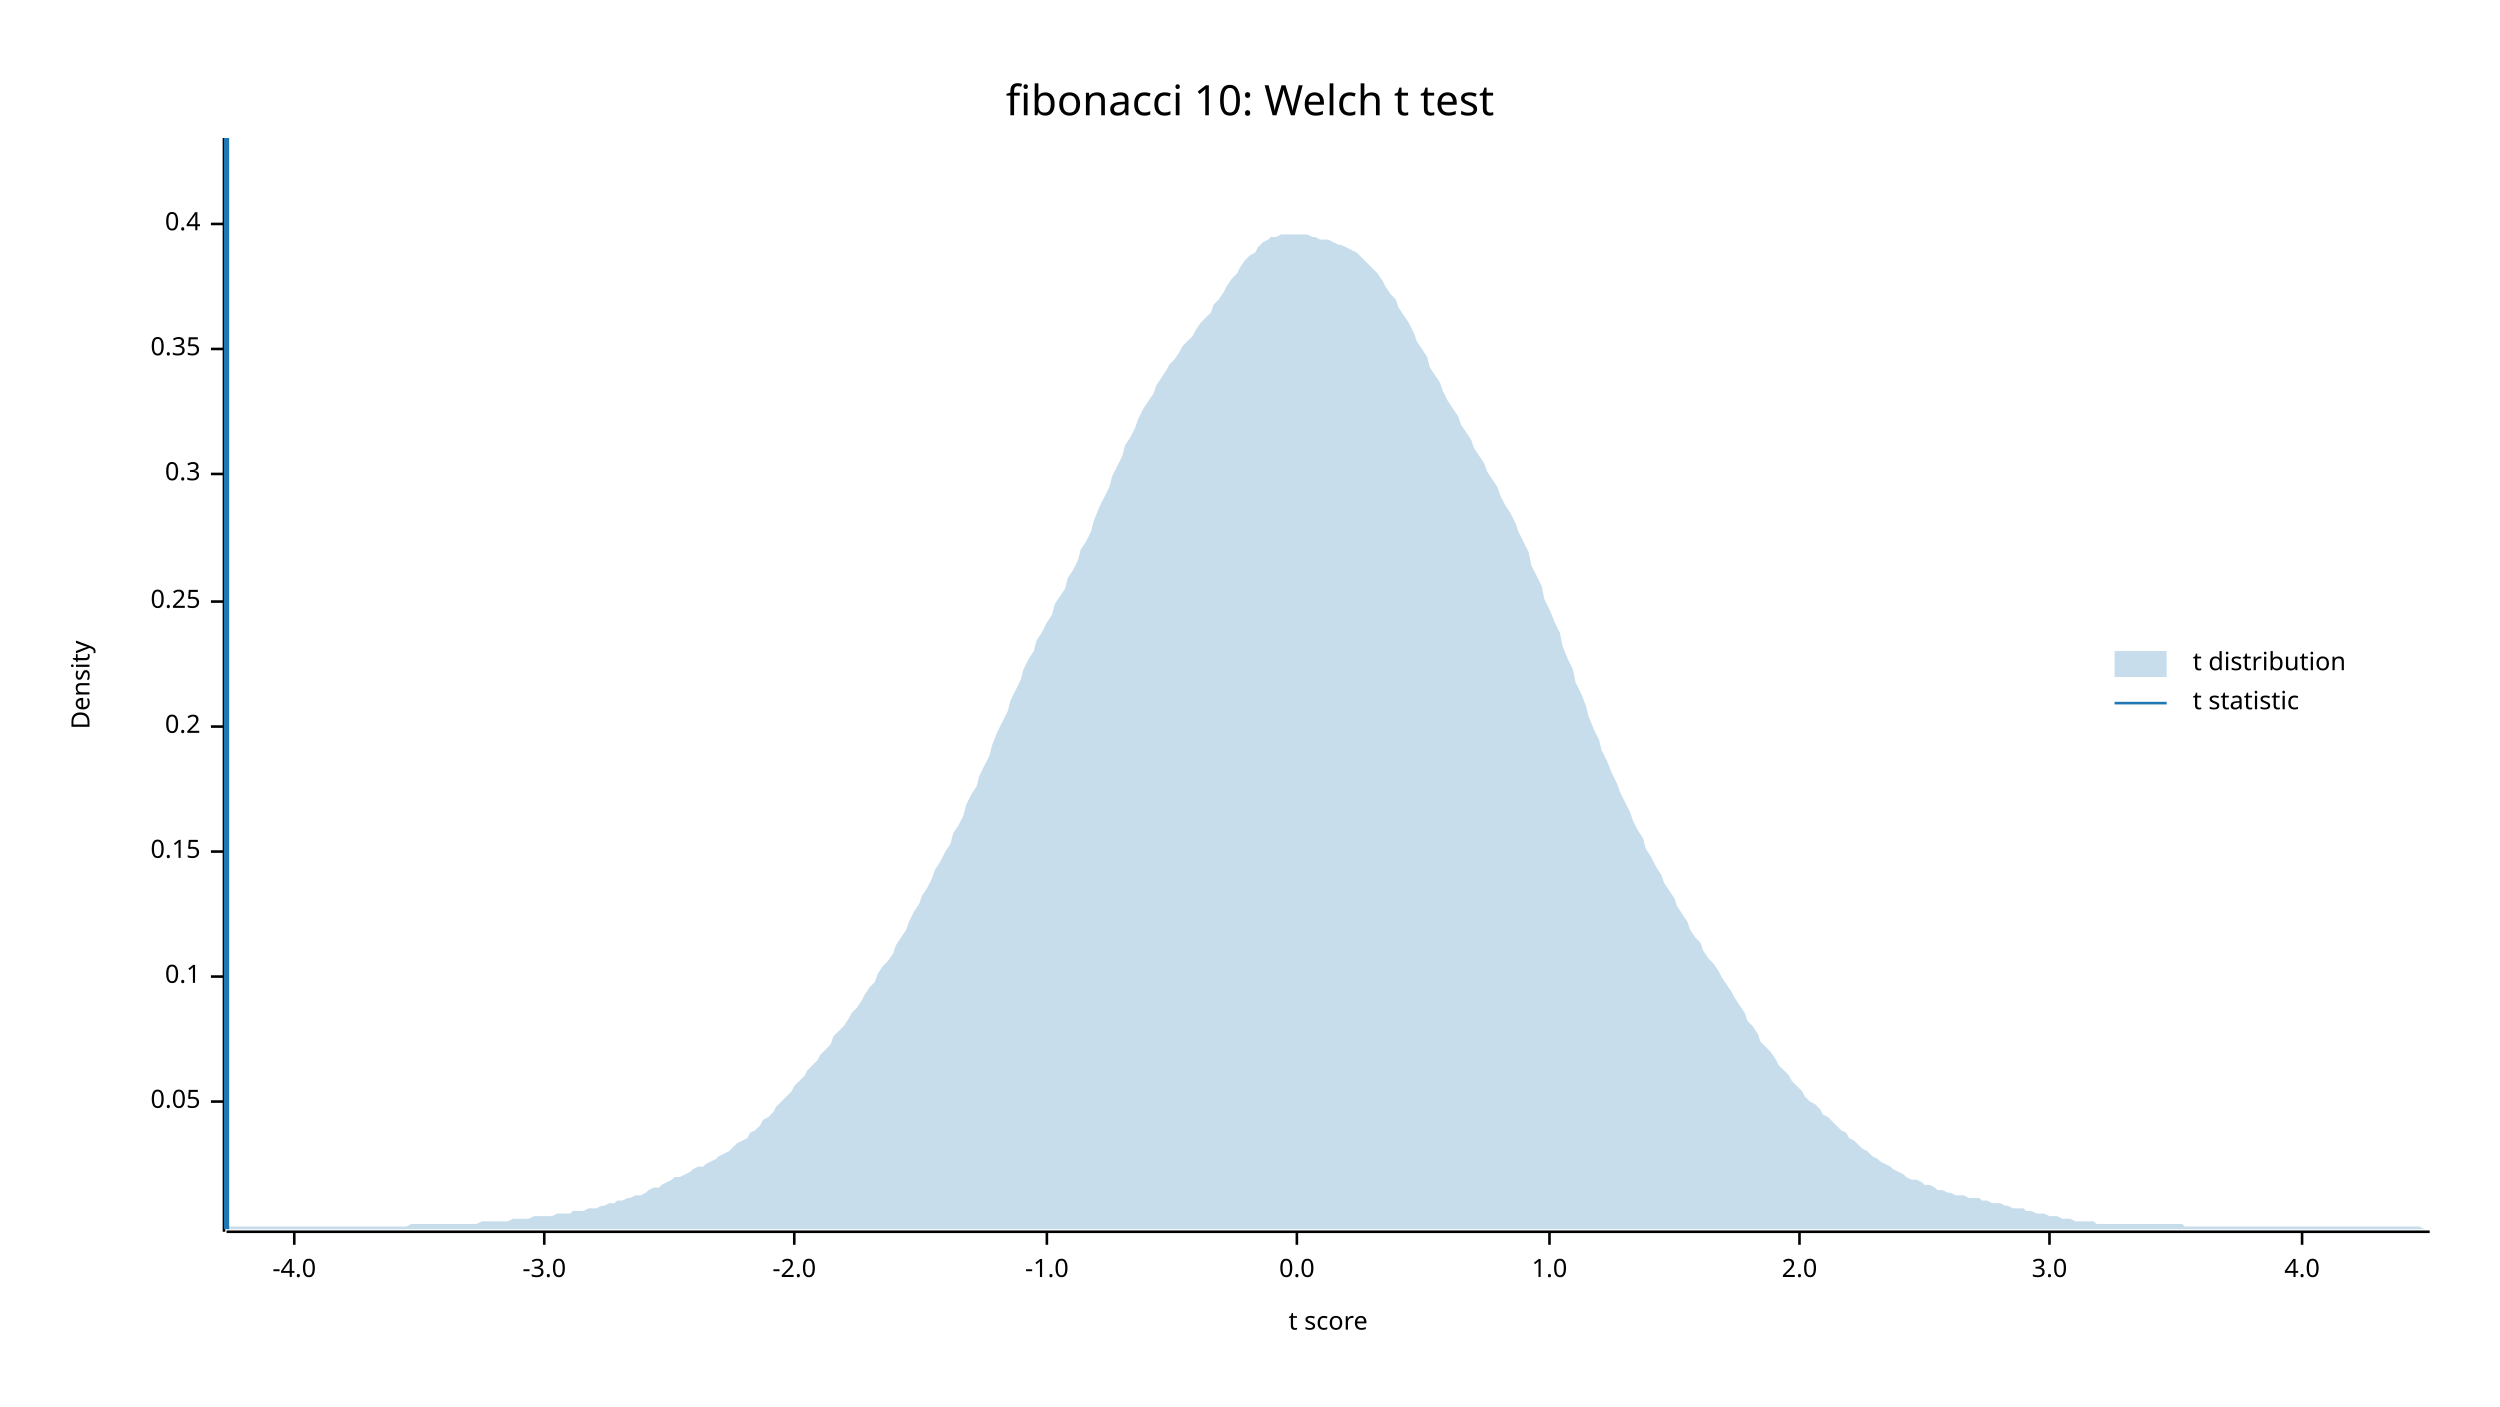
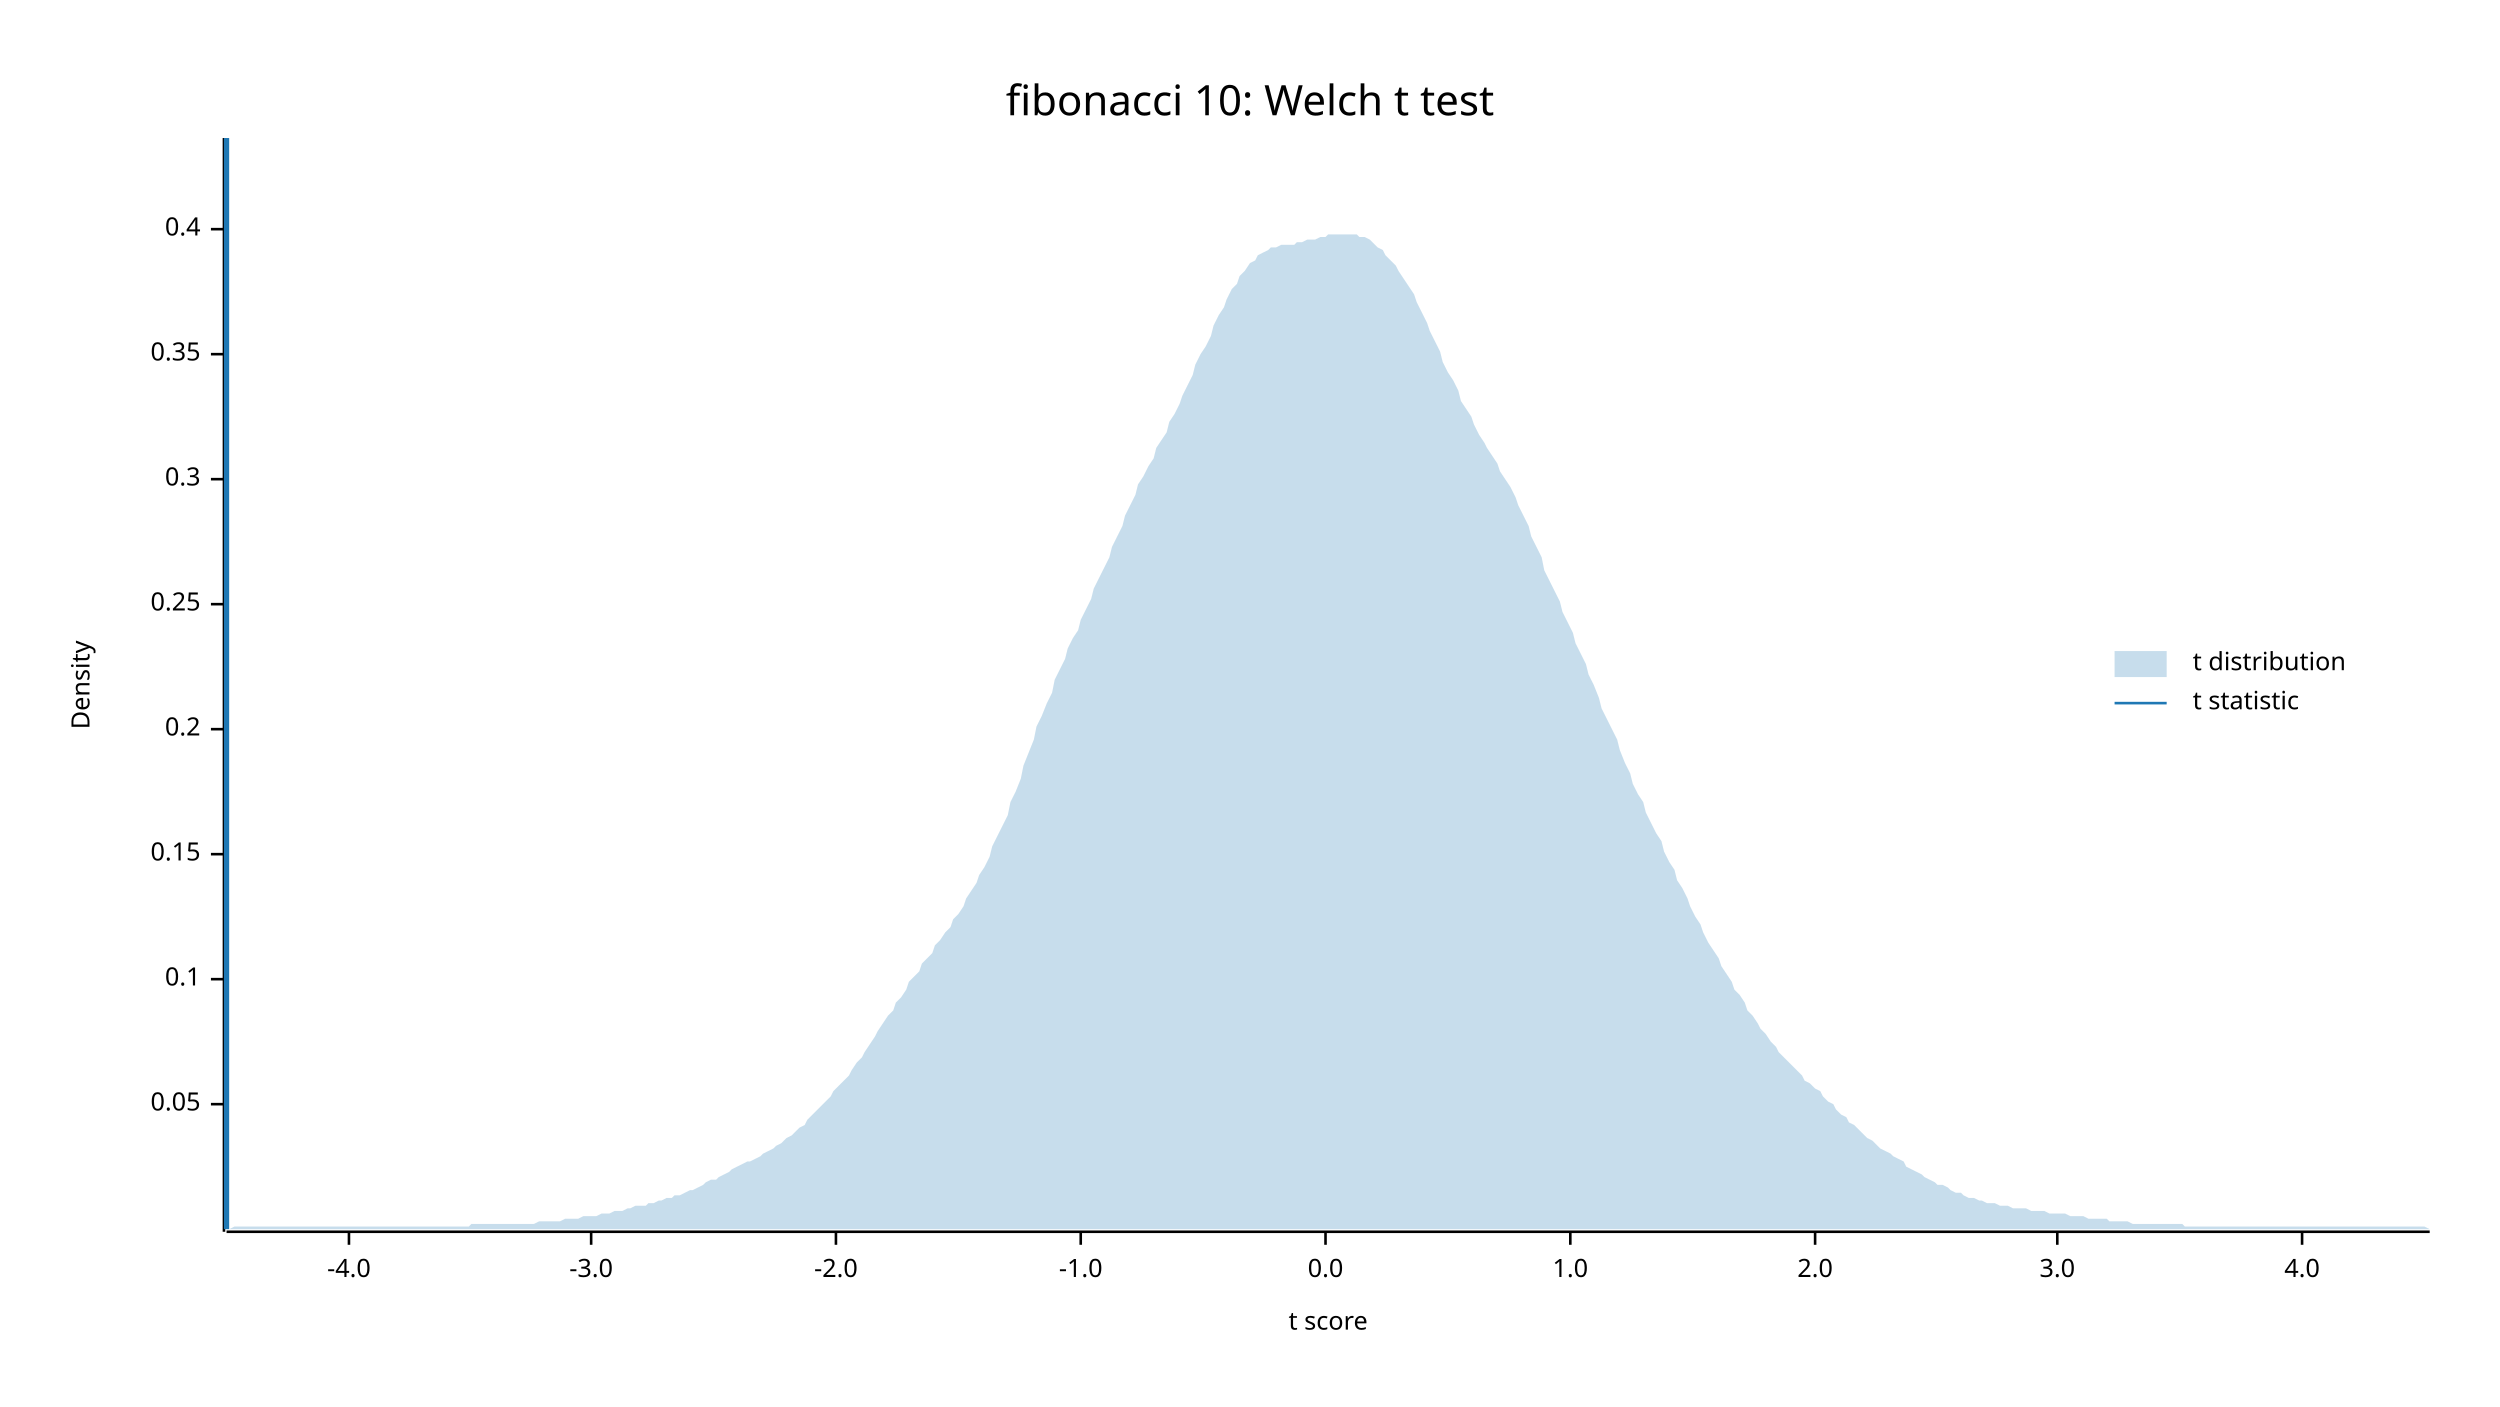
<svg xmlns="http://www.w3.org/2000/svg" width="960" height="540">
  <text x="480" y="32" dy="0.76em" text-anchor="middle" font-family="sans-serif" font-size="16.129" opacity="1" fill="#000000">
fibonacci 10: Welch t test
</text>
  <text x="27" y="263" dy="0.76em" text-anchor="middle" font-family="sans-serif" font-size="9.677" opacity="1" fill="#000000" transform="rotate(270, 27, 263)">
Density
</text>
  <text x="510" y="513" dy="-0.5ex" text-anchor="middle" font-family="sans-serif" font-size="9.677" opacity="1" fill="#000000">
t score
</text>
  <polyline fill="none" opacity="1" stroke="#000000" stroke-width="1" points="86,53 86,473 " />
-   <text x="77" y="423" dy="0.5ex" text-anchor="end" font-family="sans-serif" font-size="9.677" opacity="1" fill="#000000">
+   <text x="77" y="424" dy="0.5ex" text-anchor="end" font-family="sans-serif" font-size="9.677" opacity="1" fill="#000000">
0.05
</text>
-   <polyline fill="none" opacity="1" stroke="#000000" stroke-width="1" points="81,423 86,423 " />
-   <text x="77" y="375" dy="0.5ex" text-anchor="end" font-family="sans-serif" font-size="9.677" opacity="1" fill="#000000">
+   <polyline fill="none" opacity="1" stroke="#000000" stroke-width="1" points="81,424 86,424 " />
+   <text x="77" y="376" dy="0.5ex" text-anchor="end" font-family="sans-serif" font-size="9.677" opacity="1" fill="#000000">
0.1
</text>
-   <polyline fill="none" opacity="1" stroke="#000000" stroke-width="1" points="81,375 86,375 " />
-   <text x="77" y="327" dy="0.5ex" text-anchor="end" font-family="sans-serif" font-size="9.677" opacity="1" fill="#000000">
+   <polyline fill="none" opacity="1" stroke="#000000" stroke-width="1" points="81,376 86,376 " />
+   <text x="77" y="328" dy="0.5ex" text-anchor="end" font-family="sans-serif" font-size="9.677" opacity="1" fill="#000000">
0.15
</text>
-   <polyline fill="none" opacity="1" stroke="#000000" stroke-width="1" points="81,327 86,327 " />
-   <text x="77" y="279" dy="0.5ex" text-anchor="end" font-family="sans-serif" font-size="9.677" opacity="1" fill="#000000">
+   <polyline fill="none" opacity="1" stroke="#000000" stroke-width="1" points="81,328 86,328 " />
+   <text x="77" y="280" dy="0.5ex" text-anchor="end" font-family="sans-serif" font-size="9.677" opacity="1" fill="#000000">
0.2
</text>
-   <polyline fill="none" opacity="1" stroke="#000000" stroke-width="1" points="81,279 86,279 " />
-   <text x="77" y="231" dy="0.5ex" text-anchor="end" font-family="sans-serif" font-size="9.677" opacity="1" fill="#000000">
+   <polyline fill="none" opacity="1" stroke="#000000" stroke-width="1" points="81,280 86,280 " />
+   <text x="77" y="232" dy="0.5ex" text-anchor="end" font-family="sans-serif" font-size="9.677" opacity="1" fill="#000000">
0.25
</text>
-   <polyline fill="none" opacity="1" stroke="#000000" stroke-width="1" points="81,231 86,231 " />
-   <text x="77" y="182" dy="0.5ex" text-anchor="end" font-family="sans-serif" font-size="9.677" opacity="1" fill="#000000">
+   <polyline fill="none" opacity="1" stroke="#000000" stroke-width="1" points="81,232 86,232 " />
+   <text x="77" y="184" dy="0.5ex" text-anchor="end" font-family="sans-serif" font-size="9.677" opacity="1" fill="#000000">
0.3
</text>
-   <polyline fill="none" opacity="1" stroke="#000000" stroke-width="1" points="81,182 86,182 " />
-   <text x="77" y="134" dy="0.5ex" text-anchor="end" font-family="sans-serif" font-size="9.677" opacity="1" fill="#000000">
+   <polyline fill="none" opacity="1" stroke="#000000" stroke-width="1" points="81,184 86,184 " />
+   <text x="77" y="136" dy="0.5ex" text-anchor="end" font-family="sans-serif" font-size="9.677" opacity="1" fill="#000000">
0.35
</text>
-   <polyline fill="none" opacity="1" stroke="#000000" stroke-width="1" points="81,134 86,134 " />
-   <text x="77" y="86" dy="0.5ex" text-anchor="end" font-family="sans-serif" font-size="9.677" opacity="1" fill="#000000">
+   <polyline fill="none" opacity="1" stroke="#000000" stroke-width="1" points="81,136 86,136 " />
+   <text x="77" y="88" dy="0.5ex" text-anchor="end" font-family="sans-serif" font-size="9.677" opacity="1" fill="#000000">
0.4
</text>
-   <polyline fill="none" opacity="1" stroke="#000000" stroke-width="1" points="81,86 86,86 " />
+   <polyline fill="none" opacity="1" stroke="#000000" stroke-width="1" points="81,88 86,88 " />
  <polyline fill="none" opacity="1" stroke="#000000" stroke-width="1" points="87,473 933,473 " />
-   <text x="113" y="483" dy="0.76em" text-anchor="middle" font-family="sans-serif" font-size="9.677" opacity="1" fill="#000000">
+   <text x="134" y="483" dy="0.76em" text-anchor="middle" font-family="sans-serif" font-size="9.677" opacity="1" fill="#000000">
-4.0
</text>
-   <polyline fill="none" opacity="1" stroke="#000000" stroke-width="1" points="113,473 113,478 " />
-   <text x="209" y="483" dy="0.76em" text-anchor="middle" font-family="sans-serif" font-size="9.677" opacity="1" fill="#000000">
+   <polyline fill="none" opacity="1" stroke="#000000" stroke-width="1" points="134,473 134,478 " />
+   <text x="227" y="483" dy="0.76em" text-anchor="middle" font-family="sans-serif" font-size="9.677" opacity="1" fill="#000000">
-3.0
</text>
-   <polyline fill="none" opacity="1" stroke="#000000" stroke-width="1" points="209,473 209,478 " />
-   <text x="305" y="483" dy="0.76em" text-anchor="middle" font-family="sans-serif" font-size="9.677" opacity="1" fill="#000000">
+   <polyline fill="none" opacity="1" stroke="#000000" stroke-width="1" points="227,473 227,478 " />
+   <text x="321" y="483" dy="0.76em" text-anchor="middle" font-family="sans-serif" font-size="9.677" opacity="1" fill="#000000">
-2.0
</text>
-   <polyline fill="none" opacity="1" stroke="#000000" stroke-width="1" points="305,473 305,478 " />
-   <text x="402" y="483" dy="0.76em" text-anchor="middle" font-family="sans-serif" font-size="9.677" opacity="1" fill="#000000">
+   <polyline fill="none" opacity="1" stroke="#000000" stroke-width="1" points="321,473 321,478 " />
+   <text x="415" y="483" dy="0.76em" text-anchor="middle" font-family="sans-serif" font-size="9.677" opacity="1" fill="#000000">
-1.0
</text>
-   <polyline fill="none" opacity="1" stroke="#000000" stroke-width="1" points="402,473 402,478 " />
-   <text x="498" y="483" dy="0.76em" text-anchor="middle" font-family="sans-serif" font-size="9.677" opacity="1" fill="#000000">
+   <polyline fill="none" opacity="1" stroke="#000000" stroke-width="1" points="415,473 415,478 " />
+   <text x="509" y="483" dy="0.76em" text-anchor="middle" font-family="sans-serif" font-size="9.677" opacity="1" fill="#000000">
0.0
</text>
-   <polyline fill="none" opacity="1" stroke="#000000" stroke-width="1" points="498,473 498,478 " />
-   <text x="595" y="483" dy="0.76em" text-anchor="middle" font-family="sans-serif" font-size="9.677" opacity="1" fill="#000000">
+   <polyline fill="none" opacity="1" stroke="#000000" stroke-width="1" points="509,473 509,478 " />
+   <text x="603" y="483" dy="0.76em" text-anchor="middle" font-family="sans-serif" font-size="9.677" opacity="1" fill="#000000">
1.0
</text>
-   <polyline fill="none" opacity="1" stroke="#000000" stroke-width="1" points="595,473 595,478 " />
-   <text x="691" y="483" dy="0.76em" text-anchor="middle" font-family="sans-serif" font-size="9.677" opacity="1" fill="#000000">
+   <polyline fill="none" opacity="1" stroke="#000000" stroke-width="1" points="603,473 603,478 " />
+   <text x="697" y="483" dy="0.76em" text-anchor="middle" font-family="sans-serif" font-size="9.677" opacity="1" fill="#000000">
2.0
</text>
-   <polyline fill="none" opacity="1" stroke="#000000" stroke-width="1" points="691,473 691,478 " />
-   <text x="787" y="483" dy="0.76em" text-anchor="middle" font-family="sans-serif" font-size="9.677" opacity="1" fill="#000000">
+   <polyline fill="none" opacity="1" stroke="#000000" stroke-width="1" points="697,473 697,478 " />
+   <text x="790" y="483" dy="0.76em" text-anchor="middle" font-family="sans-serif" font-size="9.677" opacity="1" fill="#000000">
3.0
</text>
-   <polyline fill="none" opacity="1" stroke="#000000" stroke-width="1" points="787,473 787,478 " />
+   <polyline fill="none" opacity="1" stroke="#000000" stroke-width="1" points="790,473 790,478 " />
  <text x="884" y="483" dy="0.76em" text-anchor="middle" font-family="sans-serif" font-size="9.677" opacity="1" fill="#000000">
4.0
</text>
  <polyline fill="none" opacity="1" stroke="#000000" stroke-width="1" points="884,473 884,478 " />
-   <polygon opacity="0.25" fill="#1F78B4" points="87,472 88,471 90,471 92,471 93,471 95,471 97,471 98,471 100,471 102,471 103,471 105,471 107,471 109,471 110,471 112,471 114,471 115,471 117,471 119,471 120,471 122,471 124,471 125,471 127,471 129,471 131,471 132,471 134,471 136,471 137,471 139,471 141,471 142,471 144,471 146,471 148,471 149,471 151,471 153,471 154,471 156,471 158,470 159,470 161,470 163,470 164,470 166,470 168,470 170,470 171,470 173,470 175,470 176,470 178,470 180,470 181,470 183,470 185,469 187,469 188,469 190,469 192,469 193,469 195,469 197,468 198,468 200,468 202,468 203,468 205,467 207,467 209,467 210,467 212,467 214,466 215,466 217,466 219,466 220,465 222,465 224,465 226,464 227,464 229,464 231,463 232,463 234,462 236,462 237,461 239,461 241,460 242,460 244,459 246,459 248,458 249,457 251,456 253,456 254,455 256,454 258,453 259,452 261,452 263,451 265,450 266,449 268,448 270,448 271,447 273,446 275,445 276,444 278,443 280,442 281,441 283,439 285,438 287,437 288,435 290,434 292,432 293,430 295,429 297,427 298,425 300,423 302,421 304,419 305,417 307,415 309,413 310,411 312,409 314,407 315,405 317,403 319,401 320,398 322,396 324,394 326,391 327,389 329,387 331,384 332,382 334,379 336,377 337,374 339,371 341,369 343,366 344,363 346,360 348,357 349,354 351,350 353,347 354,344 356,341 358,337 359,334 361,331 363,327 365,324 366,320 368,317 370,313 371,309 373,305 375,302 376,298 378,294 380,290 381,286 383,281 385,277 387,273 388,269 390,265 392,261 393,257 395,253 397,250 398,246 400,243 402,239 404,236 405,232 407,229 409,226 410,222 412,219 414,215 415,211 417,208 419,204 420,200 422,195 424,191 426,187 427,183 429,179 431,175 432,171 434,168 436,164 437,161 439,157 441,154 443,151 444,148 446,145 448,142 449,140 451,138 453,135 454,133 456,131 458,129 459,127 461,124 463,122 465,120 466,117 468,115 470,112 471,110 473,107 475,105 476,103 478,100 480,98 482,97 483,95 485,93 487,92 488,91 490,91 492,90 493,90 495,90 497,90 498,90 500,90 502,90 504,91 505,91 507,92 509,92 510,92 512,93 514,94 515,94 517,95 519,96 521,97 522,98 524,100 526,102 527,103 529,105 531,108 532,110 534,113 536,115 537,118 539,121 541,124 543,128 544,131 546,134 548,137 549,141 551,144 553,147 554,150 556,154 558,157 560,160 561,163 563,166 565,169 566,172 568,175 570,178 571,181 573,184 575,187 576,190 578,194 580,197 582,201 583,204 585,208 587,212 588,217 590,221 592,225 593,230 595,234 597,239 599,243 600,248 602,253 604,257 605,262 607,266 609,271 610,275 612,280 614,284 615,288 617,292 619,297 621,301 622,304 624,308 626,312 627,315 629,319 631,322 632,326 634,329 636,333 638,336 639,339 641,342 643,345 644,348 646,351 648,354 649,357 651,360 653,362 654,365 656,368 658,370 660,373 661,375 663,378 665,381 666,383 668,386 670,389 671,392 673,394 675,397 676,400 678,402 680,404 682,407 683,409 685,411 687,413 688,415 690,417 692,419 693,421 695,423 697,424 699,426 700,428 702,429 704,431 705,432 707,434 709,435 710,437 712,438 714,440 715,441 717,442 719,444 721,445 722,446 724,447 726,448 727,449 729,450 731,451 732,452 734,453 736,453 738,454 739,455 741,455 743,456 744,457 746,457 748,458 749,458 751,459 753,459 754,459 756,460 758,460 760,460 761,461 763,461 765,462 766,462 768,462 770,463 771,463 773,464 775,464 777,464 778,465 780,465 782,466 783,466 785,466 787,467 788,467 790,467 792,468 793,468 795,468 797,469 799,469 800,469 802,469 804,469 805,470 807,470 809,470 810,470 812,470 814,470 816,470 817,470 819,470 821,470 822,470 824,470 826,470 827,470 829,470 831,470 832,470 834,470 836,470 838,470 839,471 841,471 843,471 844,471 846,471 848,471 849,471 851,471 853,471 855,471 856,471 858,471 860,471 861,471 863,471 865,471 866,471 868,471 870,471 871,471 873,471 875,471 877,471 878,471 880,471 882,471 883,471 885,471 887,471 888,471 890,471 892,471 894,471 895,471 897,471 899,471 900,471 902,471 904,471 905,471 907,471 909,471 910,471 912,471 914,471 916,471 917,471 919,471 921,471 922,471 924,471 926,471 927,471 929,471 931,472 933,472 933,472 87,472 " />
+   <polygon opacity="0.25" fill="#1F78B4" points="87,472 88,472 90,471 92,471 93,471 95,471 97,471 98,471 100,471 102,471 103,471 105,471 107,471 109,471 110,471 112,471 114,471 115,471 117,471 119,471 120,471 122,471 124,471 125,471 127,471 129,471 131,471 132,471 134,471 136,471 137,471 139,471 141,471 142,471 144,471 146,471 148,471 149,471 151,471 153,471 154,471 156,471 158,471 159,471 161,471 163,471 164,471 166,471 168,471 170,471 171,471 173,471 175,471 176,471 178,471 180,471 181,470 183,470 185,470 187,470 188,470 190,470 192,470 193,470 195,470 197,470 198,470 200,470 202,470 203,470 205,470 207,469 209,469 210,469 212,469 214,469 215,469 217,468 219,468 220,468 222,468 224,467 226,467 227,467 229,467 231,466 232,466 234,466 236,465 237,465 239,465 241,464 242,464 244,463 246,463 248,463 249,462 251,462 253,461 254,461 256,460 258,460 259,459 261,459 263,458 265,457 266,457 268,456 270,455 271,454 273,453 275,453 276,452 278,451 280,450 281,449 283,448 285,447 287,446 288,446 290,445 292,444 293,443 295,442 297,441 298,440 300,439 302,437 304,436 305,435 307,433 309,432 310,430 312,428 314,426 315,425 317,423 319,421 320,419 322,417 324,415 326,413 327,411 329,408 331,406 332,404 334,401 336,398 337,396 339,393 341,390 343,388 344,385 346,383 348,380 349,377 351,375 353,373 354,370 356,368 358,366 359,363 361,361 363,358 365,356 366,353 368,351 370,348 371,345 373,342 375,339 376,336 378,333 380,329 381,325 383,321 385,317 387,313 388,308 390,304 392,299 393,294 395,289 397,284 398,279 400,275 402,270 404,266 405,261 407,257 409,253 410,249 412,245 414,242 415,238 417,234 419,230 420,226 422,222 424,218 426,214 427,210 429,206 431,202 432,198 434,194 436,190 437,186 439,183 441,179 443,176 444,172 446,169 448,166 449,162 451,159 453,155 454,152 456,148 458,144 459,140 461,136 463,133 465,129 466,125 468,121 470,118 471,115 473,111 475,109 476,106 478,104 480,101 482,100 483,98 485,97 487,96 488,95 490,95 492,94 493,94 495,94 497,94 498,93 500,93 502,92 504,92 505,92 507,91 509,91 510,90 512,90 514,90 515,90 517,90 519,90 521,90 522,91 524,91 526,92 527,93 529,95 531,96 532,98 534,100 536,102 537,104 539,107 541,110 543,113 544,116 546,120 548,124 549,127 551,131 553,135 554,139 556,143 558,146 560,150 561,154 563,157 565,160 566,163 568,167 570,170 571,172 573,175 575,178 576,181 578,184 580,187 582,191 583,194 585,198 587,202 588,206 590,210 592,214 593,219 595,223 597,227 599,231 600,235 602,239 604,243 605,247 607,251 609,255 610,259 612,263 614,268 615,272 617,276 619,280 621,284 622,288 624,293 626,297 627,301 629,305 631,308 632,312 634,316 636,320 638,323 639,327 641,331 643,334 644,338 646,341 648,345 649,348 651,352 653,355 654,358 656,362 658,365 660,368 661,371 663,374 665,377 666,380 668,382 670,385 671,388 673,390 675,393 676,395 678,397 680,400 682,402 683,404 685,406 687,408 688,409 690,411 692,413 693,415 695,416 697,418 699,419 700,421 702,423 704,424 705,426 707,428 709,429 710,431 712,432 714,434 715,435 717,437 719,438 721,440 722,441 724,442 726,443 727,444 729,445 731,446 732,448 734,449 736,450 738,451 739,452 741,453 743,454 744,455 746,455 748,456 749,457 751,458 753,458 754,459 756,460 758,460 760,461 761,461 763,462 765,462 766,462 768,463 770,463 771,463 773,464 775,464 777,464 778,464 780,465 782,465 783,465 785,465 787,466 788,466 790,466 792,466 793,466 795,467 797,467 799,467 800,467 802,468 804,468 805,468 807,468 809,468 810,469 812,469 814,469 816,469 817,469 819,470 821,470 822,470 824,470 826,470 827,470 829,470 831,470 832,470 834,470 836,470 838,470 839,471 841,471 843,471 844,471 846,471 848,471 849,471 851,471 853,471 855,471 856,471 858,471 860,471 861,471 863,471 865,471 866,471 868,471 870,471 871,471 873,471 875,471 877,471 878,471 880,471 882,471 883,471 885,471 887,471 888,471 890,471 892,471 894,471 895,471 897,471 899,471 900,471 902,471 904,471 905,471 907,471 909,471 910,471 912,471 914,471 916,471 917,471 919,471 921,471 922,471 924,471 926,471 927,471 929,471 931,471 933,472 933,472 87,472 " />
  <polyline fill="none" opacity="1" stroke="#1F78B4" stroke-width="2" points="87,472 87,53 " />
  <text x="842" y="250" dy="0.76em" text-anchor="start" font-family="sans-serif" font-size="9.677" opacity="1" fill="#000000">
t distribution
</text>
  <text x="842" y="265" dy="0.76em" text-anchor="start" font-family="sans-serif" font-size="9.677" opacity="1" fill="#000000">
t statistic
</text>
  <rect x="812" y="250" width="20" height="10" opacity="0.25" fill="#1F78B4" stroke="none" />
  <polyline fill="none" opacity="1" stroke="#1F78B4" stroke-width="1" points="812,270 832,270 " />
</svg>
